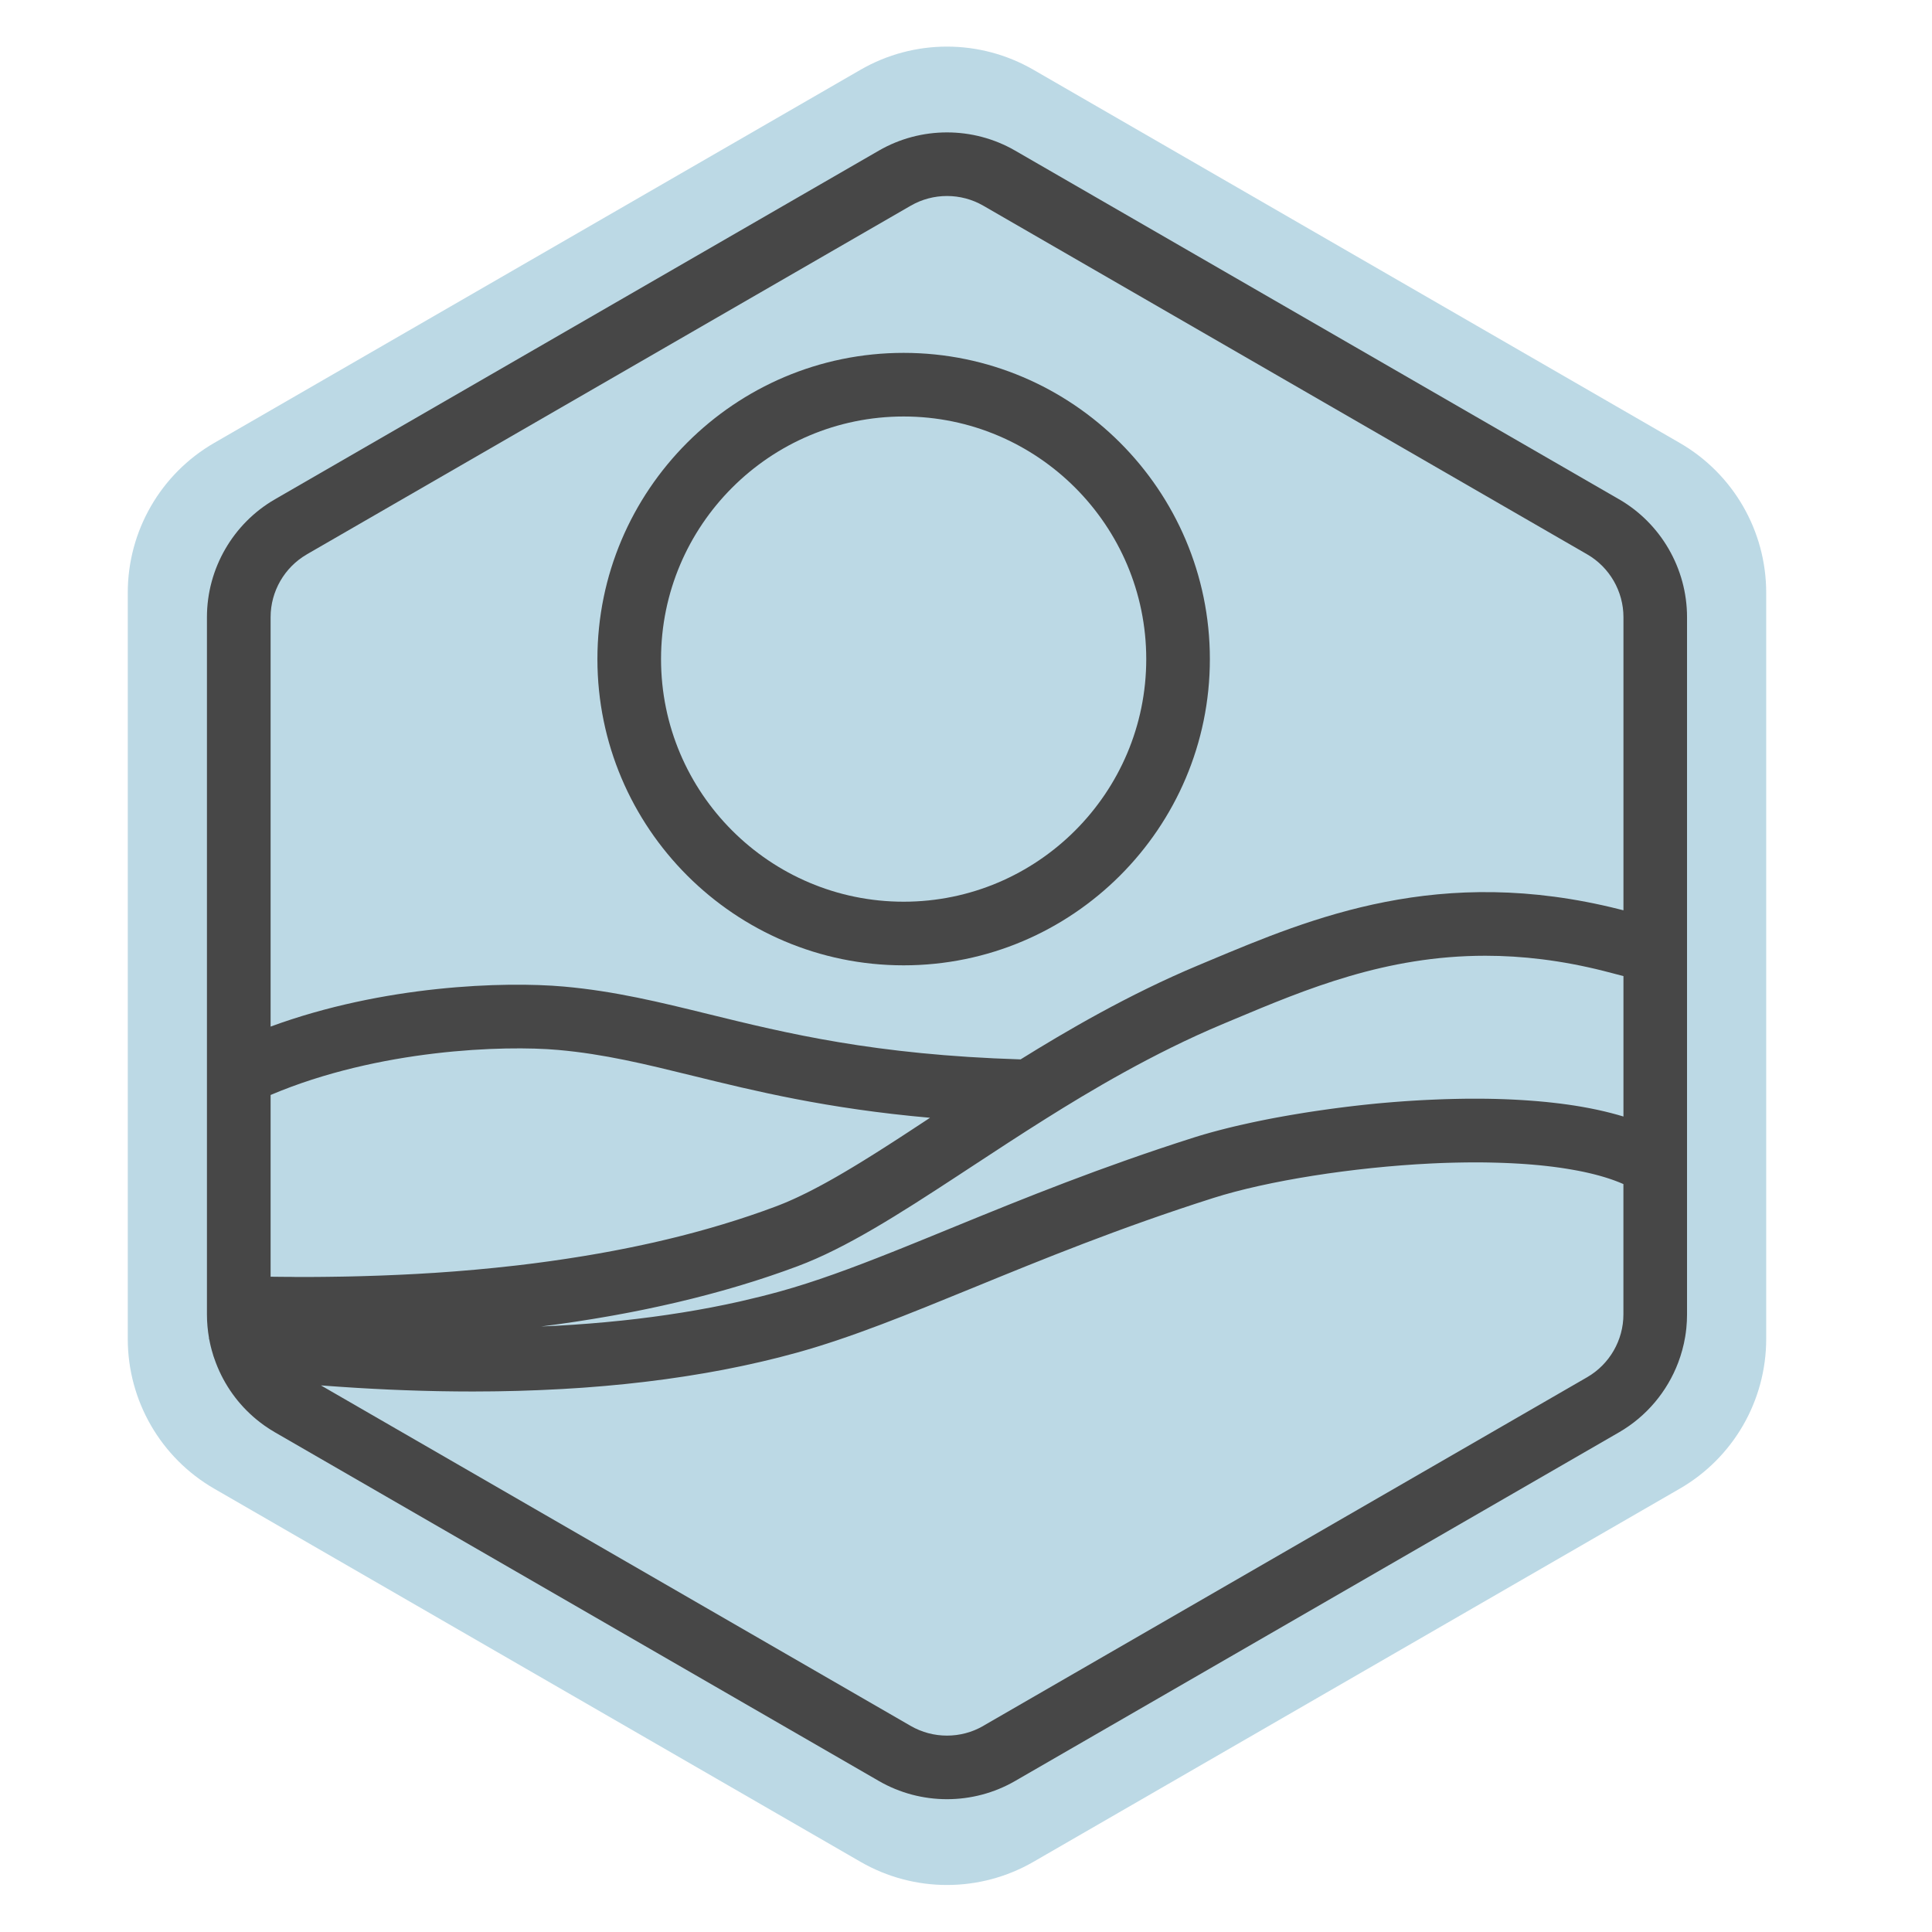
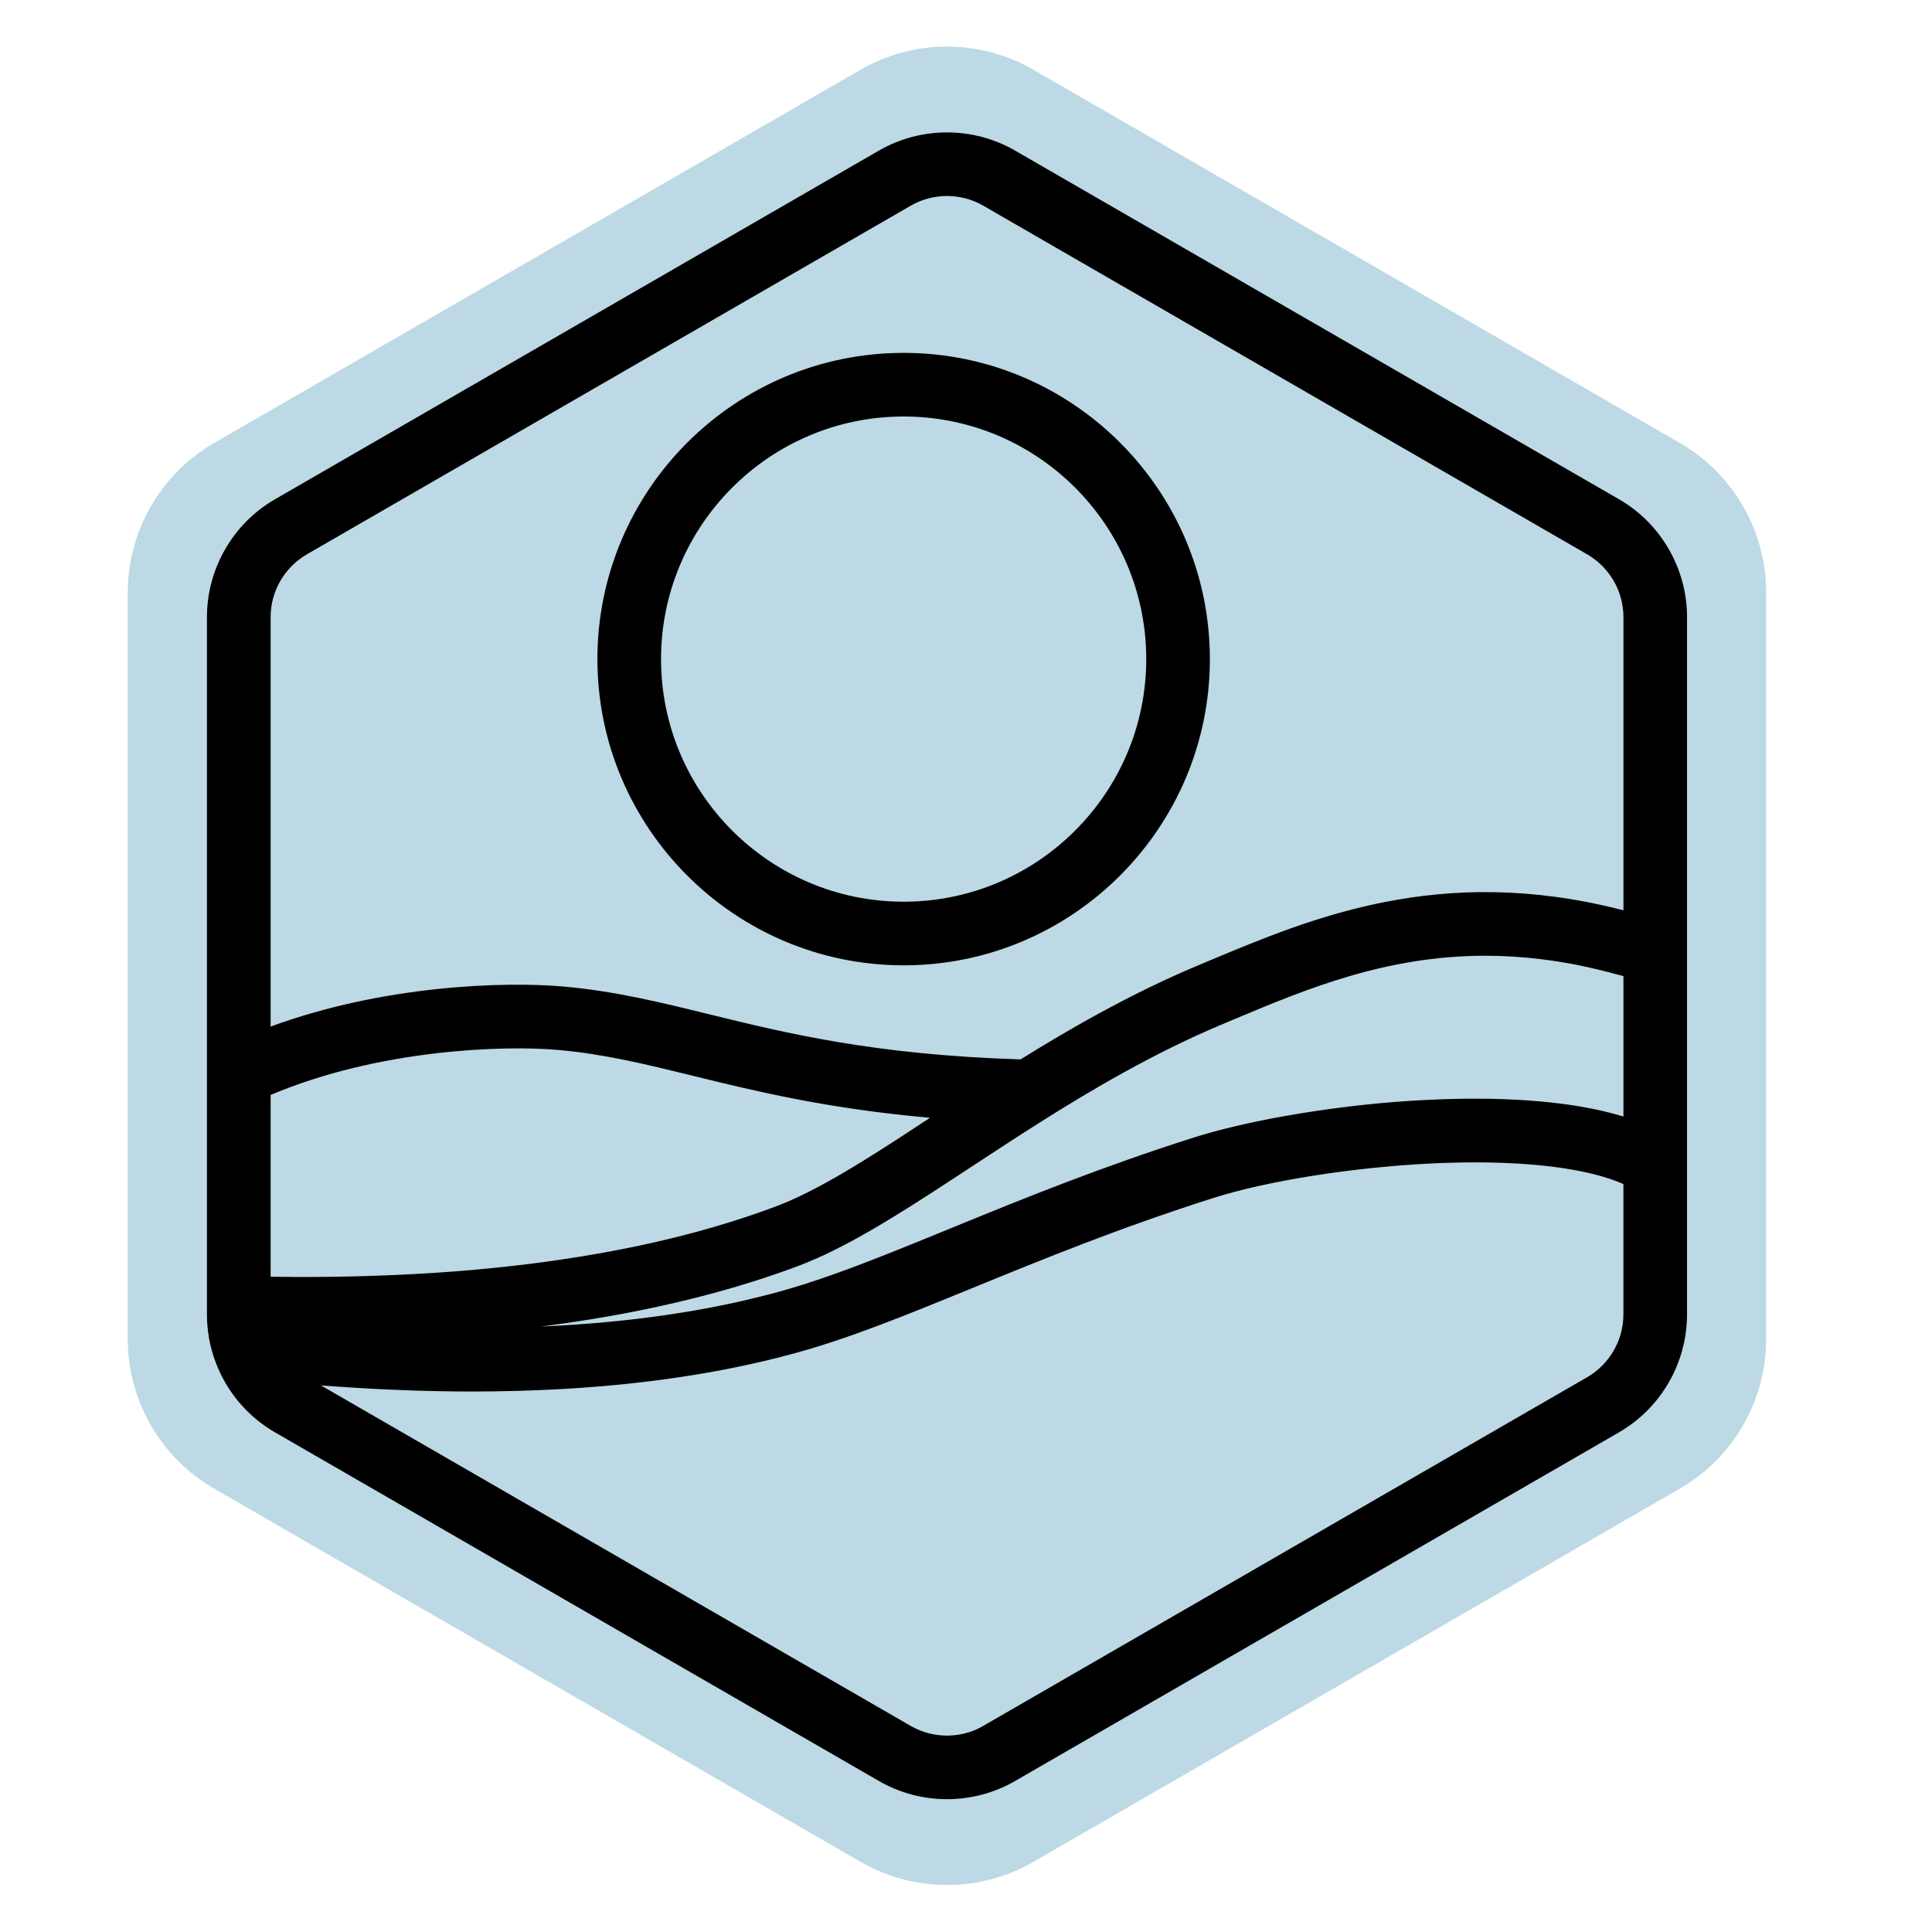
<svg xmlns="http://www.w3.org/2000/svg" id="Layer_1" data-name="Layer 1" viewBox="0 0 948.06 948.06">
  <defs>
    <style>
      .cls-1 {
        fill: #474747;
      }

      .cls-1, .cls-2 {
        stroke-width: 0px;
      }

      .cls-2 {
        fill: #bcd9e5;
      }
    </style>
  </defs>
  <path class="cls-2" d="M866.7,657.04v-366.2c0-30.32-16.17-58.33-42.43-73.49L507.13,34.24c-26.26-15.16-58.6-15.16-84.86,0L105.13,217.34c-26.26,15.16-42.43,43.17-42.43,73.49v366.2c0,30.32,16.17,58.33,42.43,73.49l317.14,183.1c26.26,15.16,58.6,15.16,84.86,0l317.14-183.1c26.26-15.16,42.43-43.17,42.43-73.49Z" />
  <g>
-     <path class="cls-1" d="M443.43,473.7c-82.86,0-150.27-67.41-150.27-150.27s67.41-150.27,150.27-150.27,150.27,67.41,150.27,150.27-67.41,150.27-150.27,150.27ZM443.43,204.38c-65.64,0-119.05,53.4-119.05,119.05s53.4,119.05,119.05,119.05,119.05-53.4,119.05-119.05-53.4-119.05-119.05-119.05Z" />
-     <path class="cls-1" d="M794.46,244.99L498.1,73.89c-20.6-11.89-46.19-11.89-66.8,0L134.95,244.99c-20.6,11.89-33.4,34.06-33.4,57.85v342.2c0,.89.02,1.78.06,2.66,0,.2.02.41.03.61.04.75.09,1.5.15,2.24.01.13.02.27.03.4.17,1.87.41,3.72.73,5.56v.58s.1,0,.1,0c.02.1.04.2.06.3.09.47.18.93.28,1.4.07.32.14.64.21.96.07.3.14.61.21.91.13.55.27,1.09.42,1.64.02.07.04.15.06.22.25.94.52,1.87.82,2.8h0c.12.37.26.74.38,1.1.05.13.09.27.14.4,3.8,11.01,10.34,20.73,18.96,28.32.01.01.02.02.03.03.46.4.93.8,1.4,1.19.24.2.48.4.72.59.4.32.8.65,1.21.96.63.49,1.27.96,1.92,1.43.26.19.53.37.79.55.52.36,1.06.72,1.59,1.07.24.16.49.32.74.48.77.49,1.55.97,2.35,1.43l296.36,171.1c10.3,5.95,21.85,8.92,33.4,8.92s23.1-2.97,33.4-8.92l296.36-171.1c13.52-7.81,23.68-20.04,29.06-34.24,1.54-4.06,2.69-8.28,3.42-12.61.24-1.44.44-2.9.58-4.36.22-2.19.33-4.41.33-6.64v-342.2c0-23.79-12.8-45.95-33.4-57.85ZM150.56,272.03L446.92,100.93c5.49-3.17,11.64-4.75,17.79-4.75s12.3,1.58,17.79,4.75l296.36,171.1c10.97,6.33,17.79,18.14,17.79,30.81v143.86c-.67-.17-1.34-.34-2.02-.51-88.1-22.2-150.92,4.14-201.4,25.31l-5.13,2.15c-34.44,14.39-65.67,32.77-87.28,46.21-71.77-2.23-114.98-12.84-153.2-22.23-23.63-5.8-45.94-11.29-70.97-13.51-29.1-2.59-88.51-.72-143.86,19.64v-200.92c0-12.67,6.82-24.47,17.79-30.81ZM796.63,547.89c-.78-.24-1.56-.46-2.35-.69-.15-.04-.3-.09-.45-.13-1.02-.29-2.05-.57-3.1-.84-.33-.09-.67-.17-1-.25-.72-.18-1.44-.36-2.18-.54-.42-.1-.84-.19-1.26-.29-.66-.15-1.32-.3-1.98-.45-.45-.1-.91-.19-1.37-.29-.65-.14-1.29-.27-1.95-.4-.47-.09-.95-.19-1.42-.28-.65-.12-1.3-.25-1.96-.36-.48-.09-.96-.17-1.44-.26-.67-.12-1.35-.23-2.03-.34-.47-.08-.94-.16-1.41-.23-.73-.11-1.47-.22-2.21-.33-.43-.06-.86-.13-1.29-.19-.94-.13-1.89-.26-2.84-.38-.23-.03-.46-.06-.7-.09-1.17-.15-2.36-.29-3.55-.42-.43-.05-.86-.09-1.29-.14-.78-.08-1.56-.17-2.35-.25-.51-.05-1.02-.1-1.53-.14-.71-.07-1.43-.13-2.15-.2-.54-.05-1.08-.09-1.62-.13-.7-.06-1.4-.11-2.1-.16-.56-.04-1.11-.08-1.67-.12-.7-.05-1.4-.09-2.1-.14-.56-.03-1.12-.07-1.68-.1-.72-.04-1.43-.08-2.15-.12-.55-.03-1.1-.06-1.65-.08-.75-.04-1.51-.07-2.27-.1-.52-.02-1.04-.04-1.56-.06-.94-.03-1.88-.06-2.83-.09-.41-.01-.83-.03-1.24-.04-1.18-.03-2.37-.05-3.56-.07-.53,0-1.06-.01-1.58-.02-.77,0-1.54-.02-2.31-.02-.59,0-1.18,0-1.76,0-.71,0-1.43,0-2.14,0-.61,0-1.22,0-1.83,0-.7,0-1.4.01-2.11.02-.62,0-1.23.02-1.85.03-.7.01-1.39.02-2.09.04-.62.01-1.25.03-1.87.04-.7.02-1.4.04-2.11.06-.61.02-1.23.03-1.84.05-.73.02-1.46.05-2.19.08-.59.02-1.17.04-1.76.07-.87.04-1.74.07-2.61.11-.74.03-1.47.07-2.21.1-.98.05-1.97.1-2.95.15-.59.03-1.18.07-1.77.1-.73.04-1.45.09-2.18.13-.62.04-1.24.08-1.87.12-.7.05-1.39.09-2.08.14-.63.04-1.26.09-1.89.14-.68.05-1.36.1-2.04.15-.64.05-1.27.1-1.91.15-.67.05-1.34.11-2.02.17-.64.05-1.27.11-1.91.16-.68.06-1.36.12-2.03.18-.62.06-1.24.11-1.86.17-.7.07-1.4.14-2.1.21-.59.06-1.19.12-1.78.18-.82.08-1.63.17-2.45.26-.82.09-1.64.18-2.45.27-.88.1-1.76.2-2.64.3-.58.07-1.16.14-1.74.21-.69.08-1.38.16-2.07.25-.61.07-1.21.15-1.81.23-.66.08-1.31.16-1.97.25-.61.08-1.21.16-1.81.24-.65.09-1.3.17-1.95.26-.6.08-1.2.16-1.79.25-.64.09-1.28.18-1.91.27-.6.09-1.2.17-1.79.26-.64.09-1.28.19-1.92.28-.58.09-1.15.17-1.73.26-.68.1-1.34.21-2.02.31-.53.08-1.06.16-1.59.25-.84.13-1.67.27-2.5.41-.58.1-1.17.19-1.75.29-.91.15-1.82.31-2.72.46-.48.08-.96.17-1.45.25-.68.12-1.35.24-2.02.36-.52.09-1.03.19-1.55.28-.63.11-1.25.23-1.87.34-.52.1-1.04.19-1.55.29-.61.12-1.22.23-1.82.35-.51.1-1.02.2-1.53.3-.6.12-1.2.24-1.79.36-.5.1-.99.2-1.48.3-.61.13-1.22.25-1.82.38-.46.1-.92.19-1.38.29-.65.14-1.29.28-1.92.42-.41.09-.82.18-1.22.27-.87.19-1.73.38-2.58.58-.26.06-.51.12-.77.17-.9.21-1.79.41-2.67.62-.36.09-.72.17-1.08.26-.62.15-1.24.3-1.85.45-.4.1-.79.2-1.19.3-.56.14-1.12.28-1.67.42-.4.1-.8.21-1.19.31-.53.14-1.06.28-1.59.42-.39.1-.78.21-1.17.31-.52.14-1.03.28-1.54.42-.37.1-.75.21-1.11.31-.52.15-1.03.29-1.54.44-.34.1-.68.2-1.02.29-.56.16-1.11.33-1.65.49-.27.08-.55.16-.81.24-.81.25-1.6.49-2.38.74-45.61,14.51-83.45,29.87-116.89,43.55-1.08.44-2.15.88-3.22,1.32-3.9,1.6-7.73,3.16-11.5,4.7-3.77,1.54-7.48,3.04-11.13,4.51-1.82.73-3.64,1.46-5.43,2.17-19.76,7.87-37.85,14.56-55.01,19.31-6.19,1.71-12.53,3.3-19.02,4.77-.3.07-.59.14-.89.21-1.68.38-3.38.74-5.09,1.1-.59.13-1.18.26-1.78.38-1.6.33-3.23.65-4.85.97-.71.14-1.4.29-2.12.42-1.56.3-3.15.58-4.73.87-.78.14-1.56.29-2.35.43-1.55.27-3.11.53-4.68.79-.84.14-1.66.29-2.5.42-1.56.25-3.13.49-4.7.72-.86.13-1.72.27-2.58.4-1.58.23-3.18.45-4.78.67-.87.12-1.74.25-2.62.36-1.62.21-3.26.41-4.9.62-.87.11-1.73.22-2.6.33-1.68.2-3.37.38-5.06.57-.85.09-1.69.19-2.54.28-1.71.18-3.44.34-5.17.51-.85.08-1.68.17-2.53.25-1.78.16-3.57.31-5.37.46-.81.07-1.62.14-2.44.21-1.86.15-3.75.28-5.63.41-.76.05-1.52.12-2.28.17-1.93.13-3.87.24-5.82.36-.73.04-1.46.09-2.19.13-1.95.11-3.92.2-5.9.29-.71.03-1.42.07-2.13.1.11-.01.22-.03.33-.04,2.79-.36,5.57-.73,8.33-1.11.4-.06.79-.12,1.18-.17,2.35-.33,4.7-.67,7.03-1.02.89-.14,1.78-.28,2.67-.42,1.82-.28,3.64-.57,5.45-.86,1.01-.16,2.01-.33,3.01-.5,1.68-.28,3.36-.57,5.03-.86,1.03-.18,2.06-.37,3.09-.55,1.63-.3,3.26-.6,4.87-.9,1.02-.19,2.03-.39,3.05-.58,1.64-.32,3.27-.64,4.89-.97.96-.19,1.92-.39,2.88-.59,1.73-.36,3.44-.73,5.15-1.1.83-.18,1.67-.36,2.49-.54,2.13-.47,4.24-.95,6.35-1.44.39-.09.78-.18,1.17-.27,2.51-.59,4.99-1.19,7.46-1.81.59-.15,1.18-.3,1.77-.45,1.85-.47,3.69-.94,5.52-1.43.86-.23,1.7-.46,2.56-.69,1.55-.42,3.09-.84,4.63-1.27.93-.26,1.86-.53,2.79-.79,1.44-.41,2.88-.83,4.31-1.26.95-.28,1.89-.57,2.84-.85,1.4-.42,2.79-.86,4.18-1.29.93-.29,1.86-.58,2.79-.88,1.41-.45,2.81-.91,4.21-1.37.87-.29,1.75-.57,2.62-.87,1.52-.51,3.02-1.03,4.52-1.56.72-.25,1.46-.5,2.18-.76,2.21-.78,4.4-1.58,6.57-2.39,23.75-8.88,49.5-25.33,78.94-44.62.53-.34,1.05-.69,1.58-1.04,1.59-1.04,3.19-2.09,4.8-3.15,11.78-7.73,23.96-15.72,36.66-23.69,20.71-13,52.24-31.94,86.75-46.37l5.17-2.17c35.57-14.92,74.61-31.3,123.58-31.3,17.93,0,37.2,2.2,58.11,7.47h0c3.29.83,6.51,1.67,9.65,2.51v68.92ZM144.49,626.6c-1.61,0-3.23-.01-4.85-.03-1.48-.01-2.96-.02-4.44-.04-.8,0-1.61-.02-2.41-.03v-89.18c53.11-22.54,114.73-24.45,141.1-22.1,22.66,2.01,42.87,6.98,66.28,12.73,29.89,7.34,65.44,16.08,116.21,20.56-.69.45-1.37.9-2.05,1.35-.15.1-.31.2-.46.3-.68.45-1.36.89-2.04,1.34-.26.17-.52.34-.77.51-.84.55-1.68,1.1-2.51,1.64-.07.05-.15.1-.22.15-.91.6-1.82,1.19-2.72,1.78-.26.17-.52.34-.78.51-.63.41-1.26.82-1.89,1.23-.41.26-.81.52-1.21.79-.48.31-.96.62-1.43.93-.43.28-.85.55-1.28.82-.45.29-.91.59-1.36.88-.43.27-.85.55-1.28.82-.44.28-.89.57-1.33.85-.44.28-.87.56-1.31.84-.43.27-.85.54-1.27.81-.45.28-.89.57-1.34.85-.4.26-.81.51-1.21.77-.45.28-.89.56-1.34.84-.41.25-.81.51-1.22.76-.43.27-.87.54-1.3.81-.41.25-.81.51-1.22.76-.43.27-.86.53-1.29.8-.4.25-.8.49-1.2.74-.43.26-.85.52-1.28.78-.4.24-.8.49-1.2.73-.42.26-.85.51-1.27.77-.39.24-.78.47-1.17.7-.42.25-.84.5-1.26.75-.39.23-.78.46-1.16.69-.42.25-.83.49-1.24.73-.39.23-.78.45-1.16.68-.41.24-.81.47-1.22.71-.39.22-.77.44-1.15.66-.4.23-.81.46-1.21.69-.39.22-.77.44-1.15.65-.4.22-.79.44-1.18.66-.38.21-.77.43-1.15.64-.39.22-.78.43-1.17.64-.38.21-.76.41-1.14.62-.39.21-.77.42-1.16.62-.38.2-.75.4-1.13.6-.38.2-.76.4-1.14.6-.38.2-.75.39-1.13.59-.37.19-.74.38-1.11.57-.38.19-.76.38-1.13.57-.36.18-.73.37-1.09.54-.38.19-.75.37-1.13.55-.36.17-.71.35-1.07.52-.38.18-.76.36-1.13.54-.35.16-.7.33-1.04.49-.39.18-.77.35-1.15.53-.33.15-.67.31-1,.45-.39.18-.78.35-1.17.52-.32.14-.64.28-.95.42-.41.18-.81.34-1.21.51-.3.12-.59.25-.89.37-.46.19-.91.37-1.37.55-.24.09-.47.19-.71.29-.69.27-1.37.54-2.06.79-2.07.78-4.17,1.54-6.28,2.29-.73.26-1.48.51-2.22.77-1.39.48-2.77.97-4.17,1.44-.9.3-1.81.59-2.71.89-1.26.42-2.52.83-3.79,1.24-.98.31-1.97.62-2.96.92-1.21.38-2.43.76-3.65,1.13-1.05.32-2.1.62-3.16.93-1.18.35-2.37.7-3.56,1.04-1.1.31-2.21.62-3.31.93-1.17.32-2.34.65-3.52.97-1.14.31-2.29.61-3.44.91-1.16.3-2.33.61-3.5.91-1.18.3-2.38.6-3.57.89-1.15.28-2.31.57-3.47.84-1.23.29-2.46.58-3.7.87-1.14.27-2.29.53-3.45.79-1.27.29-2.55.57-3.83.84-1.13.25-2.27.49-3.41.73-1.32.28-2.64.55-3.97.82-1.12.23-2.24.45-3.37.67-1.37.27-2.74.54-4.12.8-1.1.21-2.21.41-3.32.62-1.42.26-2.84.52-4.28.77-1.07.19-2.15.37-3.23.56-1.48.25-2.97.51-4.46.75-1.04.17-2.08.34-3.13.5-1.55.25-3.11.49-4.67.73-.98.15-1.98.29-2.96.44-1.64.24-3.29.48-4.95.72-.9.13-1.8.25-2.71.37-1.76.24-3.53.48-5.3.71-.76.1-1.53.19-2.3.29-1.93.24-3.87.48-5.82.71-.5.06-1.01.11-1.52.17-12.81,1.47-26.01,2.66-39.59,3.55-.05,0-.09,0-.14,0-2.38.16-4.77.3-7.17.43-.51.03-1.02.06-1.54.09-2.17.12-4.36.23-6.55.33-.76.04-1.52.08-2.29.11-2.05.09-4.11.18-6.18.26-.92.04-1.84.08-2.77.11-1.96.07-3.93.13-5.9.19-1.06.03-2.11.07-3.17.1-1.88.05-3.77.09-5.66.14-1.18.03-2.36.05-3.55.07-1.8.03-3.6.06-5.41.08-1.31.02-2.62.03-3.93.05-1.71.02-3.43.03-5.15.04-1.45,0-2.9.01-4.36.01-1.6,0-3.21,0-4.82,0ZM482.49,846.94c-5.49,3.17-11.64,4.75-17.79,4.75-6.15,0-12.3-1.58-17.79-4.75l-289.42-167.1c.69.05,1.37.1,2.06.15,1.6.12,3.2.24,4.79.35,1.08.08,2.15.15,3.23.22,1.63.11,3.26.22,4.88.32,1,.06,2.01.13,3.01.19,1.82.11,3.62.21,5.43.31.79.04,1.58.09,2.37.13,2.59.14,5.18.26,7.75.38.25.01.51.02.76.03,2.32.1,4.62.2,6.92.28.8.03,1.6.05,2.4.08,1.76.06,3.51.12,5.26.17.9.03,1.8.05,2.7.07,1.66.04,3.32.08,4.97.12.89.02,1.79.04,2.68.05,1.71.03,3.41.05,5.11.07.79,0,1.59.02,2.38.03,2.01.02,4.02.03,6.02.03.46,0,.92,0,1.38,0,.15,0,.3,0,.46,0,.42,0,.84,0,1.26,0,2.82,0,5.63-.02,8.42-.06.97-.01,1.93-.02,2.89-.04,2.91-.04,5.81-.1,8.69-.18.37,0,.75-.02,1.13-.03,3.19-.09,6.35-.2,9.5-.33.9-.04,1.81-.08,2.71-.12,2.54-.11,5.07-.23,7.59-.37.7-.04,1.41-.07,2.12-.11,3.09-.18,6.15-.37,9.19-.58.76-.05,1.52-.11,2.28-.17,2.44-.18,4.88-.37,7.29-.58.81-.07,1.63-.14,2.44-.21,3-.26,5.99-.55,8.95-.85.5-.05.99-.11,1.49-.16,2.53-.27,5.05-.55,7.55-.84.83-.1,1.66-.2,2.49-.3,2.77-.34,5.53-.69,8.26-1.06.18-.02.36-.05.53-.07,2.88-.39,5.73-.82,8.57-1.25.79-.12,1.58-.24,2.36-.37,2.34-.37,4.66-.75,6.96-1.14.56-.1,1.12-.19,1.68-.28,2.77-.48,5.51-.98,8.23-1.5.68-.13,1.35-.26,2.03-.4,2.19-.43,4.37-.87,6.53-1.32.68-.14,1.37-.28,2.05-.43,2.67-.57,5.32-1.16,7.94-1.77.47-.11.93-.22,1.4-.33,2.22-.52,4.43-1.06,6.62-1.61.71-.18,1.42-.36,2.12-.54,2.59-.67,5.18-1.35,7.72-2.05,26.74-7.4,54.46-18.75,86.56-31.88,33.69-13.79,71.87-29.41,117.76-44.01,26.49-8.43,68.52-15.08,107.07-16.95,1.35-.07,2.69-.12,4.03-.18.46-.02.91-.03,1.36-.05.88-.03,1.75-.06,2.62-.09.53-.02,1.05-.03,1.57-.04.79-.02,1.58-.04,2.37-.06.55-.01,1.1-.02,1.64-.03.75-.01,1.5-.03,2.24-.04.56,0,1.12-.01,1.67-.02.72,0,1.44-.01,2.16-.02.56,0,1.12,0,1.68,0,.71,0,1.41,0,2.11,0,.55,0,1.1,0,1.64.01.7,0,1.4.02,2.1.03.53,0,1.07.02,1.6.03.7.01,1.4.03,2.1.05.51.01,1.02.02,1.53.04.72.02,1.44.05,2.15.07.47.02.95.03,1.41.05.79.03,1.57.07,2.35.1.38.02.77.03,1.15.05,1.15.06,2.3.12,3.43.19.12,0,.23.02.34.02,1.02.06,2.02.13,3.02.2.4.03.8.06,1.2.09.7.05,1.4.11,2.1.17.45.04.9.08,1.35.12.63.06,1.26.11,1.89.17.47.05.92.09,1.39.14.6.06,1.19.12,1.78.19.47.05.94.11,1.4.16.57.07,1.14.13,1.7.2.46.06.92.12,1.38.18.55.07,1.1.14,1.64.22.46.06.91.13,1.36.19.53.08,1.06.16,1.59.24.45.07.89.14,1.33.21.53.08,1.04.17,1.56.26.43.07.85.14,1.27.22.52.09,1.04.19,1.56.28.4.07.81.15,1.21.22.54.1,1.07.21,1.6.32.36.07.73.14,1.08.22.75.16,1.48.32,2.21.49.38.09.76.18,1.14.27.57.14,1.14.27,1.7.41.36.09.72.19,1.08.28.45.12.91.23,1.35.36.37.1.74.21,1.1.31.42.12.83.24,1.24.36.37.11.73.22,1.09.33.39.12.78.24,1.16.37.36.12.71.23,1.06.35.37.13.74.25,1.1.38.34.12.69.24,1.02.37.36.13.71.26,1.06.4.33.13.66.25.98.38.34.14.68.28,1.02.42.31.13.62.26.92.39.1.05.2.09.31.14v63.96c0,12.67-6.82,24.47-17.79,30.81l-296.36,171.1Z" />
+     <path d="M443.43,473.7c-82.86,0-150.27-67.41-150.27-150.27s67.41-150.27,150.27-150.27,150.27,67.41,150.27,150.27-67.41,150.27-150.27,150.27ZM443.43,204.38c-65.64,0-119.05,53.4-119.05,119.05s53.4,119.05,119.05,119.05,119.05-53.4,119.05-119.05-53.4-119.05-119.05-119.05Z" />
+     <path d="M794.46,244.99L498.1,73.89c-20.6-11.89-46.19-11.89-66.8,0L134.95,244.99c-20.6,11.89-33.4,34.06-33.4,57.85v342.2c0,.89.02,1.78.06,2.66,0,.2.02.41.03.61.04.75.09,1.5.15,2.24.01.13.02.27.03.4.17,1.87.41,3.72.73,5.56v.58s.1,0,.1,0c.02.1.04.2.06.3.09.47.18.93.28,1.4.07.32.14.64.21.96.07.3.14.61.21.91.13.55.27,1.09.42,1.64.02.07.04.15.06.22.25.94.52,1.87.82,2.8h0c.12.37.26.74.38,1.1.05.13.09.27.14.4,3.8,11.01,10.34,20.73,18.96,28.32.01.01.02.02.03.03.46.4.93.8,1.4,1.19.24.2.48.4.72.59.4.32.8.65,1.21.96.63.49,1.27.96,1.92,1.43.26.19.53.37.79.55.52.36,1.06.72,1.59,1.07.24.16.49.32.74.48.77.49,1.55.97,2.35,1.43l296.36,171.1c10.3,5.95,21.85,8.92,33.4,8.92s23.1-2.97,33.4-8.92l296.36-171.1c13.52-7.81,23.68-20.04,29.06-34.24,1.54-4.06,2.69-8.28,3.42-12.61.24-1.44.44-2.9.58-4.36.22-2.19.33-4.41.33-6.64v-342.2c0-23.79-12.8-45.95-33.4-57.85ZM150.56,272.03L446.92,100.93c5.49-3.17,11.64-4.75,17.79-4.75s12.3,1.58,17.79,4.75l296.36,171.1c10.97,6.33,17.79,18.14,17.79,30.81v143.86c-.67-.17-1.34-.34-2.02-.51-88.1-22.2-150.92,4.14-201.4,25.31l-5.13,2.15c-34.44,14.39-65.67,32.77-87.28,46.21-71.77-2.23-114.98-12.84-153.2-22.23-23.63-5.8-45.94-11.29-70.97-13.51-29.1-2.59-88.51-.72-143.86,19.64v-200.92c0-12.67,6.82-24.47,17.79-30.81ZM796.63,547.89c-.78-.24-1.56-.46-2.35-.69-.15-.04-.3-.09-.45-.13-1.02-.29-2.05-.57-3.1-.84-.33-.09-.67-.17-1-.25-.72-.18-1.44-.36-2.18-.54-.42-.1-.84-.19-1.26-.29-.66-.15-1.32-.3-1.98-.45-.45-.1-.91-.19-1.37-.29-.65-.14-1.29-.27-1.95-.4-.47-.09-.95-.19-1.42-.28-.65-.12-1.3-.25-1.96-.36-.48-.09-.96-.17-1.44-.26-.67-.12-1.35-.23-2.03-.34-.47-.08-.94-.16-1.41-.23-.73-.11-1.47-.22-2.21-.33-.43-.06-.86-.13-1.29-.19-.94-.13-1.89-.26-2.84-.38-.23-.03-.46-.06-.7-.09-1.17-.15-2.36-.29-3.55-.42-.43-.05-.86-.09-1.29-.14-.78-.08-1.56-.17-2.35-.25-.51-.05-1.02-.1-1.53-.14-.71-.07-1.43-.13-2.15-.2-.54-.05-1.08-.09-1.62-.13-.7-.06-1.4-.11-2.1-.16-.56-.04-1.11-.08-1.67-.12-.7-.05-1.4-.09-2.1-.14-.56-.03-1.12-.07-1.68-.1-.72-.04-1.43-.08-2.15-.12-.55-.03-1.1-.06-1.65-.08-.75-.04-1.51-.07-2.27-.1-.52-.02-1.04-.04-1.56-.06-.94-.03-1.88-.06-2.83-.09-.41-.01-.83-.03-1.24-.04-1.18-.03-2.37-.05-3.56-.07-.53,0-1.06-.01-1.58-.02-.77,0-1.54-.02-2.31-.02-.59,0-1.18,0-1.76,0-.71,0-1.43,0-2.14,0-.61,0-1.22,0-1.83,0-.7,0-1.4.01-2.11.02-.62,0-1.23.02-1.85.03-.7.01-1.39.02-2.09.04-.62.01-1.25.03-1.87.04-.7.02-1.4.04-2.11.06-.61.02-1.23.03-1.84.05-.73.02-1.46.05-2.19.08-.59.02-1.17.04-1.76.07-.87.04-1.74.07-2.61.11-.74.03-1.47.07-2.21.1-.98.05-1.97.1-2.95.15-.59.03-1.18.07-1.77.1-.73.04-1.45.09-2.18.13-.62.04-1.24.08-1.87.12-.7.05-1.39.09-2.08.14-.63.04-1.26.09-1.89.14-.68.05-1.36.1-2.04.15-.64.05-1.27.1-1.91.15-.67.05-1.34.11-2.02.17-.64.05-1.27.11-1.91.16-.68.06-1.36.12-2.03.18-.62.06-1.24.11-1.86.17-.7.07-1.4.14-2.1.21-.59.06-1.19.12-1.78.18-.82.08-1.63.17-2.45.26-.82.09-1.64.18-2.45.27-.88.1-1.76.2-2.64.3-.58.07-1.16.14-1.74.21-.69.08-1.38.16-2.07.25-.61.07-1.21.15-1.81.23-.66.08-1.31.16-1.97.25-.61.08-1.21.16-1.81.24-.65.09-1.3.17-1.95.26-.6.08-1.2.16-1.79.25-.64.09-1.28.18-1.91.27-.6.09-1.2.17-1.79.26-.64.09-1.28.19-1.92.28-.58.09-1.15.17-1.73.26-.68.1-1.34.21-2.02.31-.53.08-1.06.16-1.59.25-.84.13-1.67.27-2.5.41-.58.1-1.17.19-1.75.29-.91.15-1.82.31-2.72.46-.48.08-.96.17-1.45.25-.68.12-1.35.24-2.02.36-.52.09-1.03.19-1.55.28-.63.11-1.25.23-1.87.34-.52.1-1.04.19-1.55.29-.61.12-1.22.23-1.82.35-.51.1-1.02.2-1.53.3-.6.12-1.2.24-1.79.36-.5.1-.99.2-1.48.3-.61.13-1.22.25-1.82.38-.46.1-.92.19-1.38.29-.65.14-1.29.28-1.92.42-.41.09-.82.18-1.22.27-.87.19-1.73.38-2.58.58-.26.06-.51.12-.77.17-.9.21-1.79.41-2.67.62-.36.09-.72.17-1.08.26-.62.15-1.24.3-1.85.45-.4.1-.79.2-1.19.3-.56.14-1.12.28-1.67.42-.4.1-.8.21-1.19.31-.53.14-1.06.28-1.59.42-.39.1-.78.21-1.17.31-.52.14-1.03.28-1.54.42-.37.1-.75.21-1.11.31-.52.15-1.03.29-1.54.44-.34.1-.68.2-1.02.29-.56.16-1.11.33-1.65.49-.27.08-.55.16-.81.24-.81.25-1.6.49-2.38.74-45.61,14.51-83.45,29.87-116.89,43.55-1.08.44-2.15.88-3.22,1.32-3.9,1.6-7.73,3.16-11.5,4.7-3.77,1.54-7.48,3.04-11.13,4.51-1.82.73-3.64,1.46-5.43,2.17-19.76,7.87-37.85,14.56-55.01,19.31-6.19,1.71-12.53,3.3-19.02,4.77-.3.07-.59.14-.89.21-1.68.38-3.38.74-5.09,1.1-.59.13-1.18.26-1.78.38-1.6.33-3.23.65-4.85.97-.71.14-1.4.29-2.12.42-1.56.3-3.15.58-4.73.87-.78.14-1.56.29-2.35.43-1.55.27-3.11.53-4.68.79-.84.14-1.66.29-2.5.42-1.56.25-3.13.49-4.7.72-.86.13-1.72.27-2.58.4-1.58.23-3.18.45-4.78.67-.87.12-1.74.25-2.62.36-1.62.21-3.26.41-4.9.62-.87.11-1.73.22-2.6.33-1.68.2-3.37.38-5.06.57-.85.09-1.69.19-2.54.28-1.71.18-3.44.34-5.17.51-.85.08-1.68.17-2.53.25-1.78.16-3.57.31-5.37.46-.81.07-1.62.14-2.44.21-1.86.15-3.75.28-5.63.41-.76.05-1.52.12-2.28.17-1.93.13-3.87.24-5.82.36-.73.04-1.46.09-2.19.13-1.95.11-3.92.2-5.9.29-.71.03-1.42.07-2.13.1.11-.01.22-.03.33-.04,2.79-.36,5.57-.73,8.33-1.11.4-.06.79-.12,1.18-.17,2.35-.33,4.7-.67,7.03-1.02.89-.14,1.78-.28,2.67-.42,1.82-.28,3.64-.57,5.45-.86,1.01-.16,2.01-.33,3.01-.5,1.68-.28,3.36-.57,5.03-.86,1.03-.18,2.06-.37,3.09-.55,1.63-.3,3.26-.6,4.87-.9,1.02-.19,2.03-.39,3.05-.58,1.64-.32,3.27-.64,4.89-.97.96-.19,1.92-.39,2.88-.59,1.73-.36,3.44-.73,5.15-1.1.83-.18,1.67-.36,2.49-.54,2.13-.47,4.24-.95,6.35-1.44.39-.09.78-.18,1.17-.27,2.51-.59,4.99-1.19,7.46-1.81.59-.15,1.18-.3,1.77-.45,1.85-.47,3.69-.94,5.52-1.43.86-.23,1.7-.46,2.56-.69,1.55-.42,3.09-.84,4.63-1.27.93-.26,1.86-.53,2.79-.79,1.44-.41,2.88-.83,4.31-1.26.95-.28,1.89-.57,2.84-.85,1.4-.42,2.79-.86,4.18-1.29.93-.29,1.86-.58,2.79-.88,1.41-.45,2.81-.91,4.21-1.37.87-.29,1.75-.57,2.62-.87,1.52-.51,3.02-1.03,4.52-1.56.72-.25,1.46-.5,2.18-.76,2.21-.78,4.4-1.58,6.57-2.39,23.75-8.88,49.5-25.33,78.94-44.62.53-.34,1.05-.69,1.58-1.04,1.59-1.04,3.19-2.09,4.8-3.15,11.78-7.73,23.96-15.72,36.66-23.69,20.71-13,52.24-31.94,86.75-46.37l5.17-2.17c35.57-14.92,74.61-31.3,123.58-31.3,17.93,0,37.2,2.2,58.11,7.47h0c3.29.83,6.51,1.67,9.65,2.51v68.92ZM144.49,626.6c-1.61,0-3.23-.01-4.85-.03-1.48-.01-2.96-.02-4.44-.04-.8,0-1.61-.02-2.41-.03v-89.18c53.11-22.54,114.73-24.45,141.1-22.1,22.66,2.01,42.87,6.98,66.28,12.73,29.89,7.34,65.44,16.08,116.21,20.56-.69.45-1.37.9-2.05,1.35-.15.1-.31.2-.46.3-.68.45-1.36.89-2.04,1.34-.26.17-.52.34-.77.51-.84.55-1.68,1.1-2.51,1.64-.07.05-.15.1-.22.15-.91.6-1.82,1.19-2.72,1.78-.26.17-.52.34-.78.51-.63.41-1.26.82-1.89,1.23-.41.26-.81.52-1.21.79-.48.31-.96.62-1.43.93-.43.28-.85.55-1.28.82-.45.29-.91.59-1.36.88-.43.27-.85.55-1.28.82-.44.28-.89.57-1.33.85-.44.28-.87.56-1.31.84-.43.27-.85.54-1.27.81-.45.28-.89.57-1.34.85-.4.26-.81.51-1.21.77-.45.28-.89.56-1.34.84-.41.25-.81.51-1.22.76-.43.27-.87.54-1.3.81-.41.25-.81.51-1.22.76-.43.27-.86.53-1.29.8-.4.25-.8.49-1.2.74-.43.26-.85.52-1.28.78-.4.24-.8.49-1.2.73-.42.26-.85.51-1.27.77-.39.24-.78.47-1.17.7-.42.25-.84.5-1.26.75-.39.23-.78.46-1.16.69-.42.25-.83.49-1.24.73-.39.23-.78.45-1.16.68-.41.24-.81.47-1.22.71-.39.22-.77.44-1.15.66-.4.23-.81.46-1.21.69-.39.22-.77.44-1.15.65-.4.22-.79.44-1.18.66-.38.21-.77.43-1.15.64-.39.22-.78.43-1.17.64-.38.21-.76.41-1.14.62-.39.21-.77.42-1.16.62-.38.2-.75.4-1.13.6-.38.2-.76.4-1.14.6-.38.2-.75.39-1.13.59-.37.19-.74.38-1.11.57-.38.19-.76.38-1.13.57-.36.18-.73.37-1.09.54-.38.19-.75.37-1.13.55-.36.17-.71.35-1.07.52-.38.18-.76.36-1.13.54-.35.16-.7.33-1.04.49-.39.18-.77.35-1.15.53-.33.15-.67.31-1,.45-.39.18-.78.35-1.17.52-.32.14-.64.28-.95.42-.41.18-.81.34-1.21.51-.3.12-.59.25-.89.37-.46.19-.91.37-1.37.55-.24.09-.47.19-.71.29-.69.27-1.37.54-2.06.79-2.07.78-4.17,1.54-6.28,2.29-.73.26-1.48.51-2.22.77-1.39.48-2.77.97-4.17,1.44-.9.3-1.81.59-2.71.89-1.26.42-2.52.83-3.79,1.24-.98.31-1.97.62-2.96.92-1.21.38-2.43.76-3.65,1.13-1.05.32-2.1.62-3.16.93-1.18.35-2.37.7-3.56,1.04-1.1.31-2.21.62-3.31.93-1.17.32-2.34.65-3.52.97-1.14.31-2.29.61-3.44.91-1.16.3-2.33.61-3.5.91-1.18.3-2.38.6-3.57.89-1.15.28-2.31.57-3.47.84-1.23.29-2.46.58-3.7.87-1.14.27-2.29.53-3.45.79-1.27.29-2.55.57-3.83.84-1.13.25-2.27.49-3.41.73-1.32.28-2.64.55-3.97.82-1.12.23-2.24.45-3.37.67-1.37.27-2.74.54-4.12.8-1.1.21-2.21.41-3.32.62-1.42.26-2.84.52-4.28.77-1.07.19-2.15.37-3.23.56-1.48.25-2.97.51-4.46.75-1.04.17-2.08.34-3.13.5-1.55.25-3.11.49-4.67.73-.98.15-1.98.29-2.96.44-1.64.24-3.29.48-4.95.72-.9.13-1.8.25-2.71.37-1.76.24-3.53.48-5.3.71-.76.1-1.53.19-2.3.29-1.93.24-3.87.48-5.82.71-.5.06-1.01.11-1.52.17-12.81,1.47-26.01,2.66-39.59,3.55-.05,0-.09,0-.14,0-2.38.16-4.77.3-7.17.43-.51.03-1.02.06-1.54.09-2.17.12-4.36.23-6.55.33-.76.04-1.52.08-2.29.11-2.05.09-4.11.18-6.18.26-.92.04-1.84.08-2.77.11-1.96.07-3.93.13-5.9.19-1.06.03-2.11.07-3.17.1-1.88.05-3.77.09-5.66.14-1.18.03-2.36.05-3.55.07-1.8.03-3.6.06-5.41.08-1.31.02-2.62.03-3.93.05-1.71.02-3.43.03-5.15.04-1.45,0-2.9.01-4.36.01-1.6,0-3.21,0-4.82,0ZM482.49,846.94c-5.49,3.17-11.64,4.75-17.79,4.75-6.15,0-12.3-1.58-17.79-4.75l-289.42-167.1c.69.05,1.37.1,2.06.15,1.6.12,3.2.24,4.79.35,1.08.08,2.15.15,3.23.22,1.63.11,3.26.22,4.88.32,1,.06,2.01.13,3.01.19,1.82.11,3.62.21,5.43.31.79.04,1.58.09,2.37.13,2.59.14,5.18.26,7.75.38.25.01.51.02.76.03,2.32.1,4.62.2,6.92.28.8.03,1.6.05,2.4.08,1.76.06,3.51.12,5.26.17.9.03,1.8.05,2.7.07,1.66.04,3.32.08,4.97.12.89.02,1.79.04,2.68.05,1.71.03,3.41.05,5.11.07.79,0,1.59.02,2.38.03,2.01.02,4.02.03,6.02.03.46,0,.92,0,1.38,0,.15,0,.3,0,.46,0,.42,0,.84,0,1.26,0,2.82,0,5.63-.02,8.42-.06.97-.01,1.93-.02,2.89-.04,2.91-.04,5.81-.1,8.69-.18.37,0,.75-.02,1.13-.03,3.19-.09,6.35-.2,9.5-.33.9-.04,1.81-.08,2.71-.12,2.54-.11,5.07-.23,7.59-.37.7-.04,1.41-.07,2.12-.11,3.09-.18,6.15-.37,9.19-.58.76-.05,1.52-.11,2.28-.17,2.44-.18,4.88-.37,7.29-.58.81-.07,1.63-.14,2.44-.21,3-.26,5.99-.55,8.95-.85.5-.05.99-.11,1.49-.16,2.53-.27,5.05-.55,7.55-.84.83-.1,1.66-.2,2.49-.3,2.77-.34,5.53-.69,8.26-1.06.18-.02.36-.05.53-.07,2.88-.39,5.73-.82,8.57-1.25.79-.12,1.58-.24,2.36-.37,2.34-.37,4.66-.75,6.96-1.14.56-.1,1.12-.19,1.68-.28,2.77-.48,5.51-.98,8.23-1.5.68-.13,1.35-.26,2.03-.4,2.19-.43,4.37-.87,6.53-1.32.68-.14,1.37-.28,2.05-.43,2.67-.57,5.32-1.16,7.94-1.77.47-.11.93-.22,1.4-.33,2.22-.52,4.43-1.06,6.62-1.61.71-.18,1.42-.36,2.12-.54,2.59-.67,5.18-1.35,7.72-2.05,26.74-7.4,54.46-18.75,86.56-31.88,33.69-13.79,71.87-29.41,117.76-44.01,26.49-8.43,68.52-15.08,107.07-16.95,1.35-.07,2.69-.12,4.03-.18.46-.02.91-.03,1.36-.05.88-.03,1.75-.06,2.62-.09.53-.02,1.05-.03,1.57-.04.79-.02,1.58-.04,2.37-.06.55-.01,1.1-.02,1.64-.03.75-.01,1.5-.03,2.24-.04.56,0,1.12-.01,1.67-.02.72,0,1.44-.01,2.16-.02.56,0,1.12,0,1.68,0,.71,0,1.41,0,2.11,0,.55,0,1.1,0,1.64.01.7,0,1.4.02,2.1.03.53,0,1.07.02,1.6.03.7.01,1.4.03,2.1.05.51.01,1.02.02,1.53.04.72.02,1.44.05,2.15.07.47.02.95.03,1.41.05.79.03,1.57.07,2.35.1.38.02.77.03,1.15.05,1.15.06,2.3.12,3.43.19.12,0,.23.02.34.02,1.02.06,2.02.13,3.02.2.4.03.8.06,1.2.09.7.05,1.4.11,2.1.17.45.04.9.08,1.35.12.63.06,1.26.11,1.89.17.47.05.92.09,1.39.14.6.06,1.19.12,1.78.19.47.05.94.11,1.4.16.57.07,1.14.13,1.7.2.46.06.92.12,1.38.18.55.07,1.1.14,1.64.22.46.06.91.13,1.36.19.53.08,1.06.16,1.59.24.45.07.89.14,1.33.21.53.08,1.04.17,1.56.26.43.07.85.14,1.27.22.52.09,1.04.19,1.56.28.4.07.81.15,1.21.22.54.1,1.07.21,1.6.32.36.07.73.14,1.08.22.75.16,1.48.32,2.21.49.38.09.76.18,1.14.27.57.14,1.14.27,1.7.41.36.09.72.19,1.08.28.45.12.91.23,1.35.36.37.1.74.21,1.1.31.42.12.83.24,1.24.36.37.11.73.22,1.09.33.39.12.78.24,1.16.37.36.12.71.23,1.06.35.37.13.74.25,1.1.38.34.12.69.24,1.02.37.36.13.71.26,1.06.4.33.13.66.25.98.38.34.14.68.28,1.02.42.31.13.62.26.92.39.1.05.2.09.31.14v63.96c0,12.67-6.82,24.47-17.79,30.81l-296.36,171.1Z" />
  </g>
</svg>
